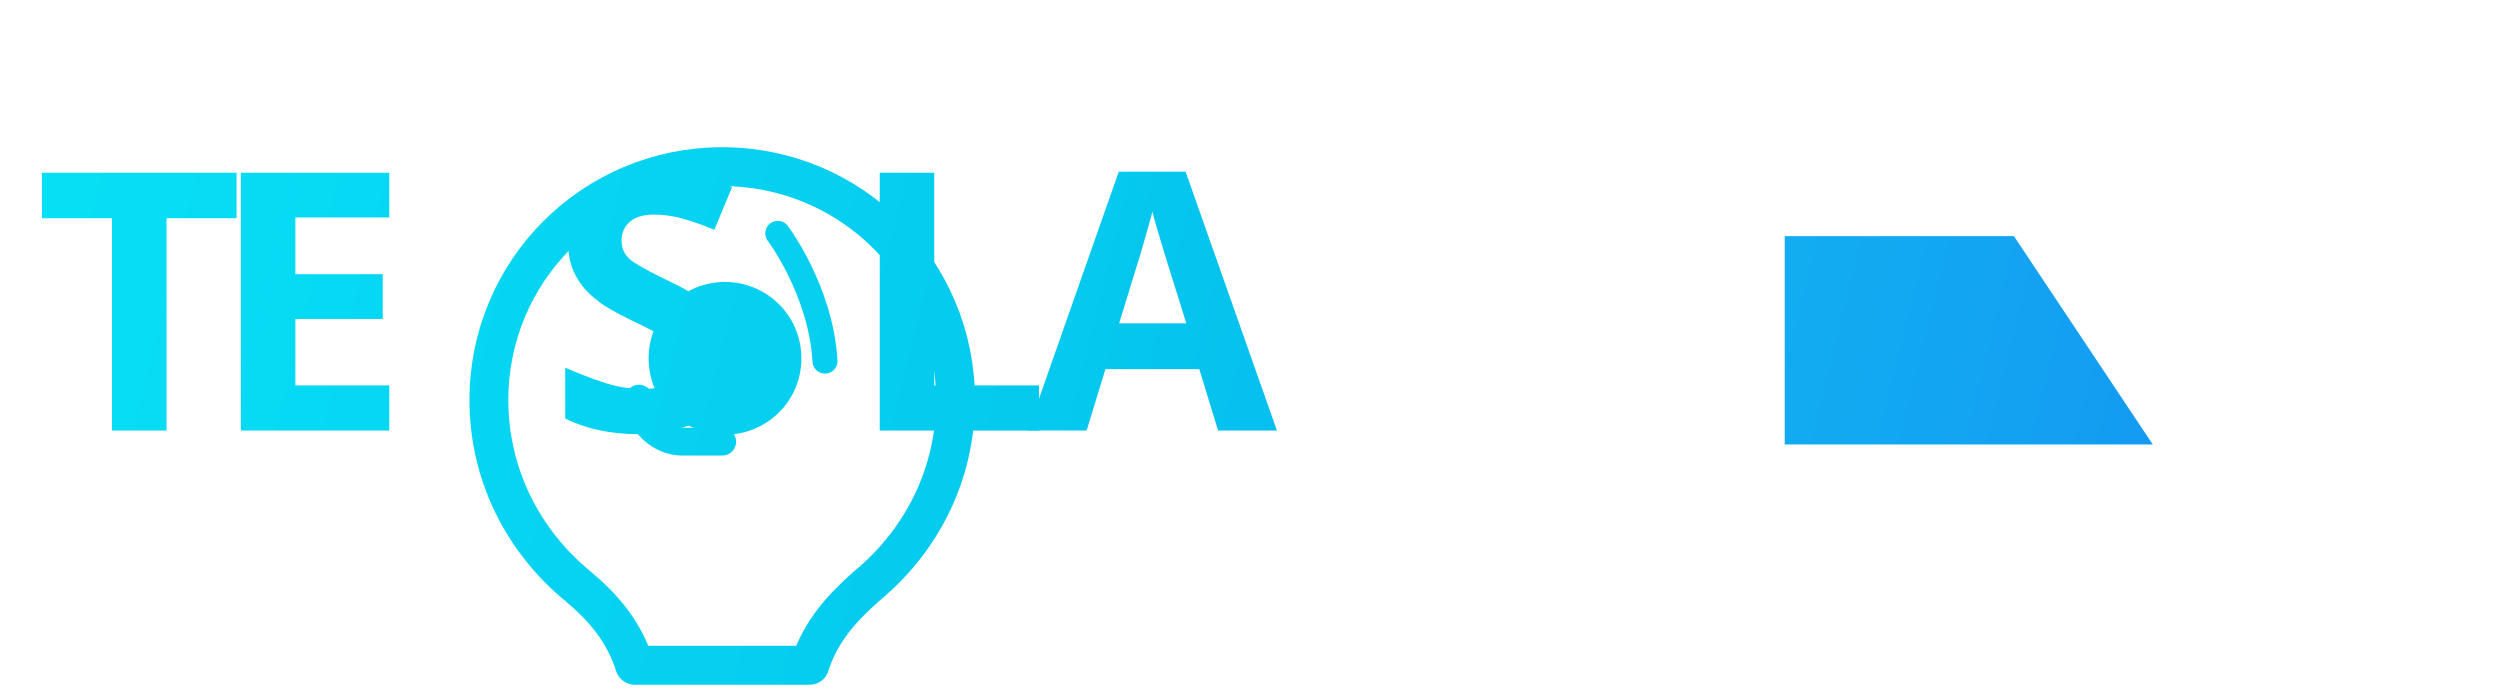
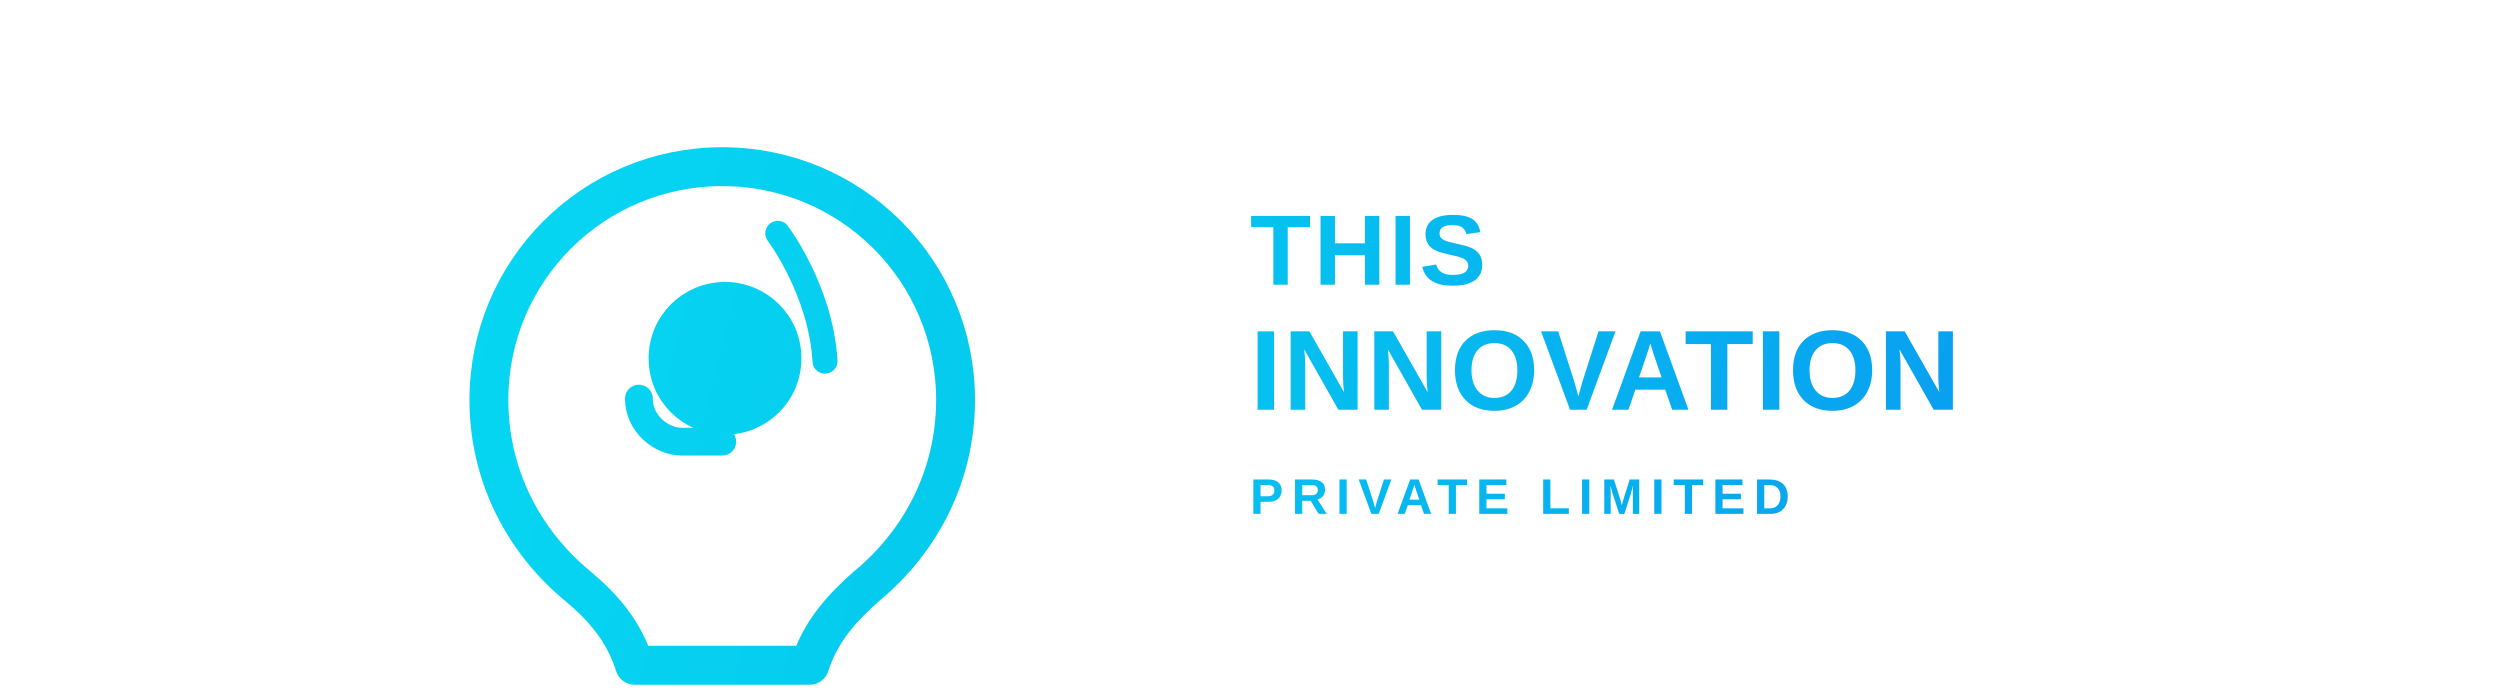
<svg xmlns="http://www.w3.org/2000/svg" viewBox="0 0 1800 500" role="img" aria-labelledby="title">
  <defs>
-     <linearGradient id="teslaBlue" x1="80" y1="30" x2="1650" y2="420" gradientUnits="userSpaceOnUse">
+     <linearGradient id="brandBlue" x1="80" y1="30" x2="1650" y2="420" gradientUnits="userSpaceOnUse">
      <stop stop-color="#07dff5" />
      <stop offset="0.45" stop-color="#05c9ee" />
      <stop offset="1" stop-color="#0a8ff2" />
    </linearGradient>
  </defs>
-   <g fill="none" stroke="url(#teslaBlue)" stroke-linecap="round" stroke-linejoin="round">
+   <g fill="none" stroke="url(#brandBlue)" stroke-linecap="round" stroke-linejoin="round">
    <path d="M520 120c-93 0-168 75-168 168 0 53 24 101 64 134 18 15 33 32 41 57h126c8-25 24-42 41-57 40-33 64-81 64-134 0-93-75-168-168-168Z" stroke-width="28" />
-     <path d="M522 212c-25 0-46 20-46 46 0 26 21 46 46 46 25 0 46-20 46-46 0-26-21-46-46-46Z" stroke-width="18" fill="url(#teslaBlue)" />
+     <path d="M522 212c-25 0-46 20-46 46 0 26 21 46 46 46 25 0 46-20 46-46 0-26-21-46-46-46Z" stroke-width="18" fill="url(#brandBlue)" />
    <path d="M520 318c0 0-14 0-29 0s-31-13-31-31" stroke-width="20" />
    <path d="M560 168c0 0 31 41 34 92" stroke-width="18" />
  </g>
-   <g font-family="Arial Black, Segoe UI, sans-serif" font-weight="900" font-size="260" letter-spacing="-16" fill="url(#teslaBlue)" stroke="none">
-     <text x="25" y="310">T</text>
-     <text x="150" y="310">E</text>
-     <text x="395" y="310">S</text>
-     <text x="610" y="310">L</text>
-     <text x="740" y="310">A</text>
-   </g>
-   <g fill="url(#teslaBlue)">
-     <path d="M1285 170 1450 170 1550 320 1285 320 Z" opacity="0.96" />
+   <g font-family="Segoe UI, Arial, sans-serif" font-weight="700" fill="url(#brandBlue)" stroke="none">
+     <text x="900" y="205" font-size="72" letter-spacing="2">THIS</text>
+     <text x="900" y="295" font-size="82" letter-spacing="1">INNOVATION</text>
+     <text x="900" y="370" font-size="36" letter-spacing="6">PRIVATE LIMITED</text>
  </g>
</svg>
